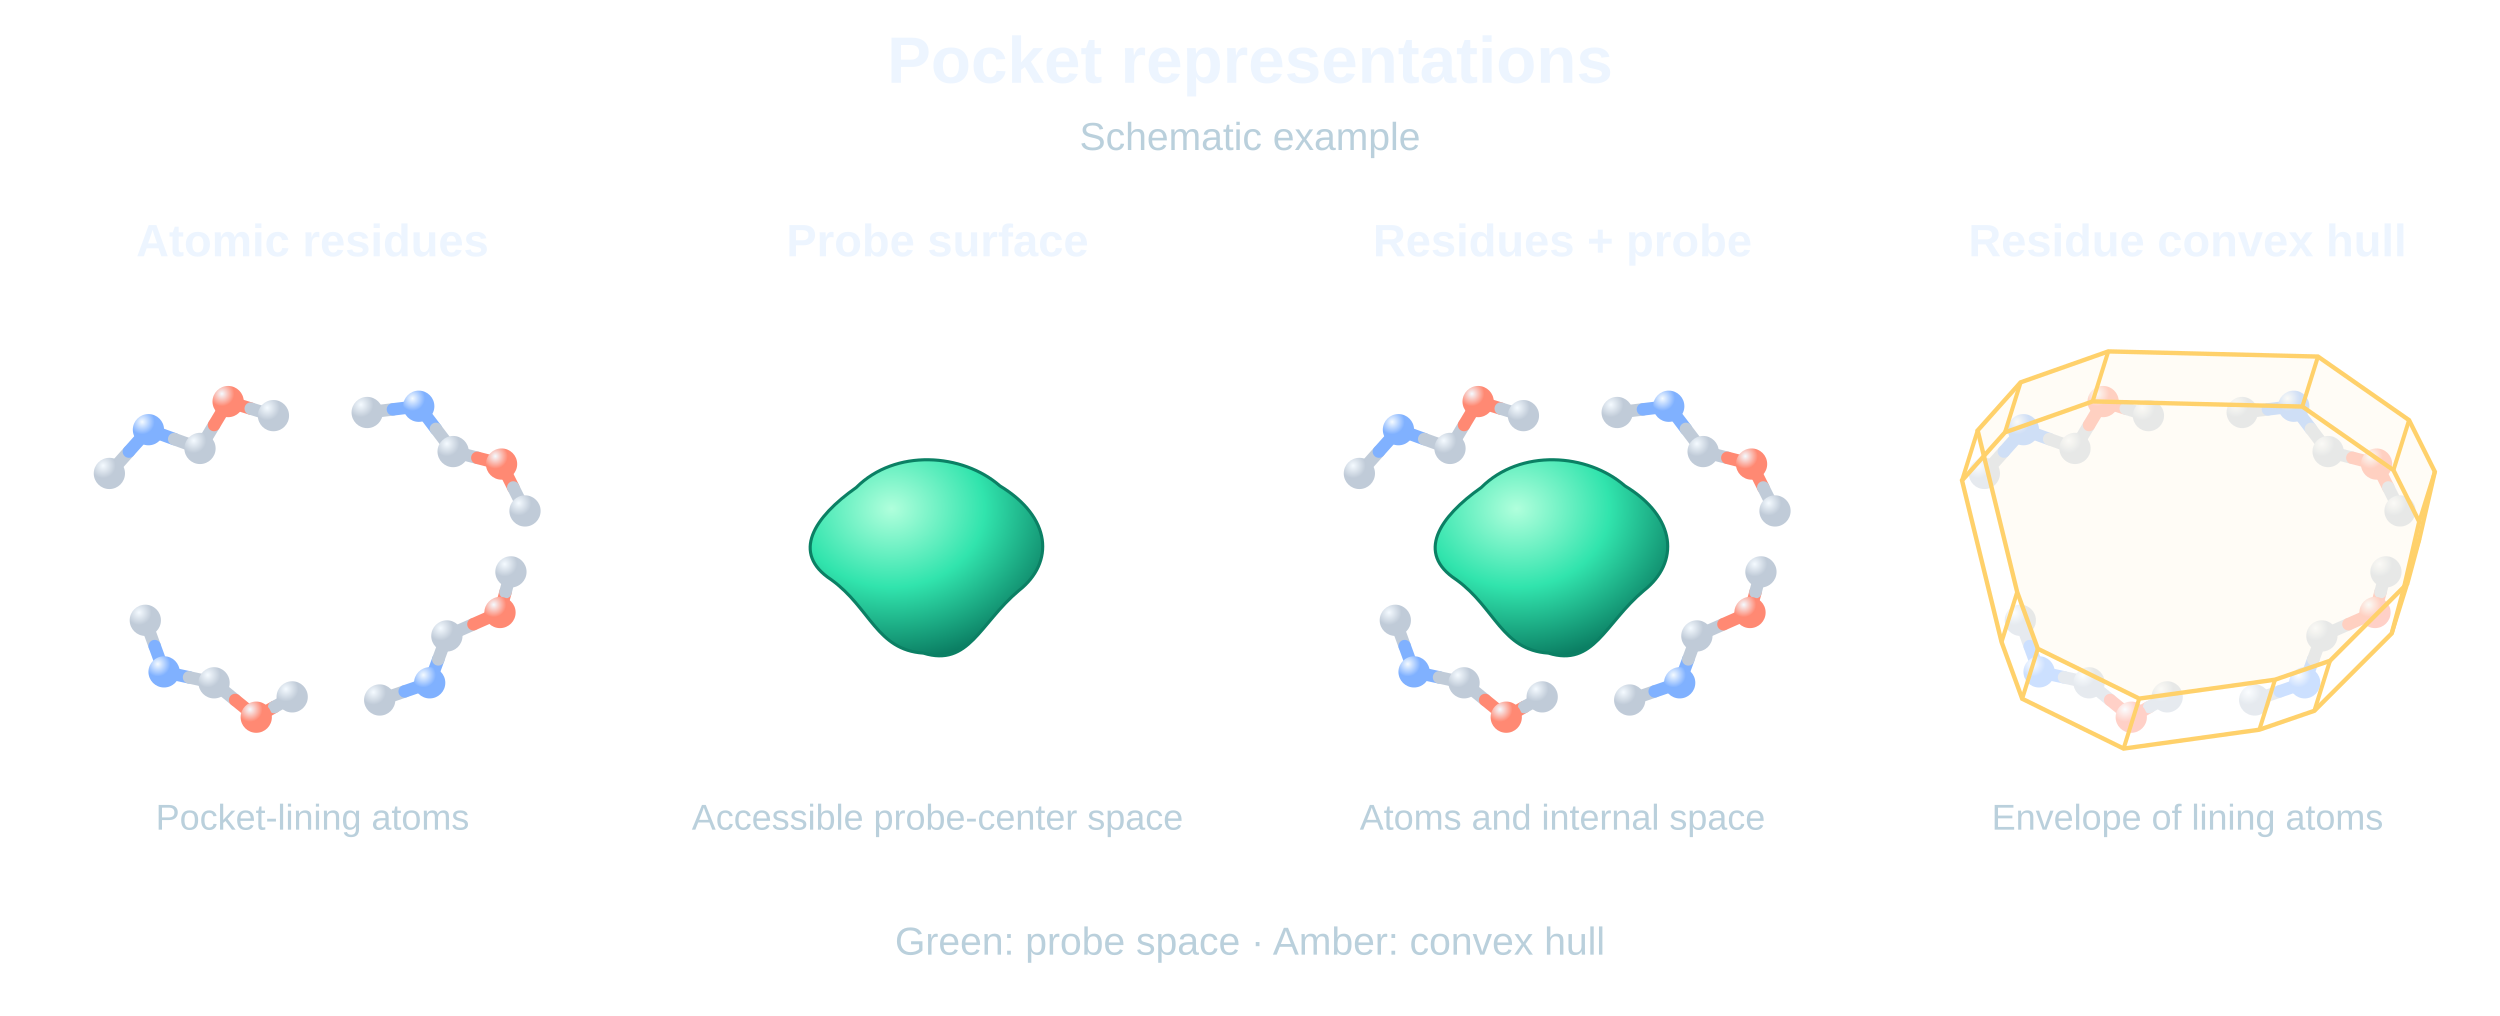
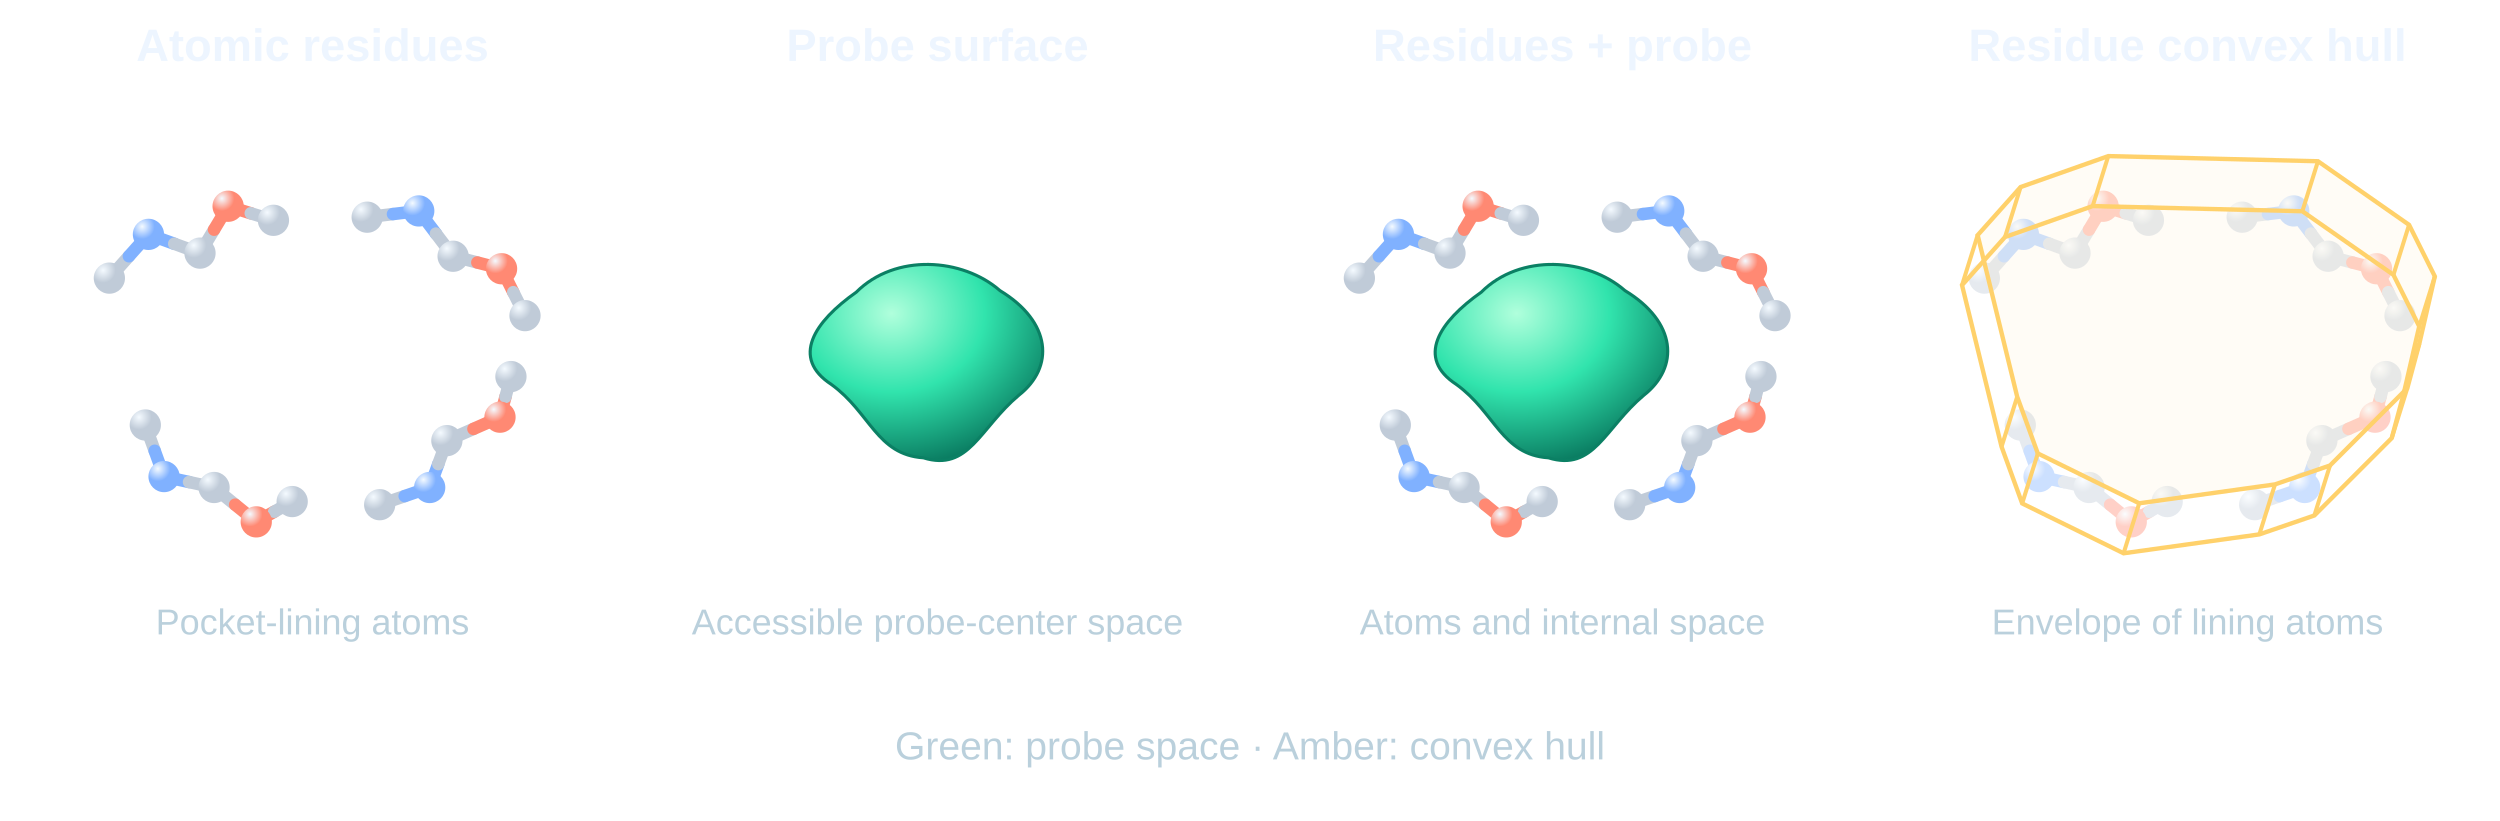
- <svg xmlns="http://www.w3.org/2000/svg" width="1600" height="650" viewBox="0 0 1600 650" role="img" aria-labelledby="title desc">
+ <svg xmlns="http://www.w3.org/2000/svg" width="1600" height="525" viewBox="0 125 1600 525" role="img" aria-labelledby="title desc">
  <defs>
    <radialGradient id="probe" cx="35%" cy="25%" r="80%">
      <stop offset="0" stop-color="#b0ffdc" />
      <stop offset="0.5" stop-color="#31e4ad" />
      <stop offset="1" stop-color="#08765d" />
    </radialGradient>
    <radialGradient id="atom0" cx="30%" cy="25%" r="80%">
      <stop offset="0" stop-color="#f4faff" />
      <stop offset="0.5" stop-color="#c0cbd8" />
      <stop offset="1" stop-color="#c0cbd8" />
    </radialGradient>
    <radialGradient id="atom1" cx="30%" cy="25%" r="80%">
      <stop offset="0" stop-color="#f4faff" />
      <stop offset="0.5" stop-color="#ff8973" />
      <stop offset="1" stop-color="#ff8973" />
    </radialGradient>
    <radialGradient id="atom2" cx="30%" cy="25%" r="80%">
      <stop offset="0" stop-color="#f4faff" />
      <stop offset="0.5" stop-color="#80b1ff" />
      <stop offset="1" stop-color="#80b1ff" />
    </radialGradient>
  </defs>
  <g font-family="Arial, Helvetica, sans-serif" text-anchor="middle" fill="#edf5ff">
-     <text x="800" y="53" font-size="42" font-weight="700">Pocket representations</text>
-     <text x="800" y="96" font-size="25" fill="#bad0dc">Schematic example</text>
    <text x="200" y="164" font-size="29" font-weight="700">Atomic residues</text>
    <g transform="translate(18 188)">
      <path d="M 52 115 L 64.5 101.0" stroke="#c0cbd8" stroke-width="8" stroke-linecap="round" fill="none" />
      <path d="M 64.5 101.0 L 77 87" stroke="#80b1ff" stroke-width="8" stroke-linecap="round" fill="none" />
      <path d="M 77 87 L 93.5 93.0" stroke="#80b1ff" stroke-width="8" stroke-linecap="round" fill="none" />
      <path d="M 93.5 93.0 L 110 99" stroke="#c0cbd8" stroke-width="8" stroke-linecap="round" fill="none" />
      <path d="M 110 99 L 119.0 84.0" stroke="#c0cbd8" stroke-width="8" stroke-linecap="round" fill="none" />
      <path d="M 119.0 84.0 L 128 69" stroke="#ff8973" stroke-width="8" stroke-linecap="round" fill="none" />
      <path d="M 128 69 L 142.5 73.5" stroke="#ff8973" stroke-width="8" stroke-linecap="round" fill="none" />
      <path d="M 142.5 73.5 L 157 78" stroke="#c0cbd8" stroke-width="8" stroke-linecap="round" fill="none" />
      <circle cx="52" cy="115" r="10" fill="url(#atom0)" />
      <circle cx="77" cy="87" r="10" fill="url(#atom2)" />
      <circle cx="110" cy="99" r="10" fill="url(#atom0)" />
      <circle cx="128" cy="69" r="10" fill="url(#atom1)" />
      <circle cx="157" cy="78" r="10" fill="url(#atom0)" />
      <path d="M 217 76 L 233.5 74.0" stroke="#c0cbd8" stroke-width="8" stroke-linecap="round" fill="none" />
      <path d="M 233.5 74.0 L 250 72" stroke="#80b1ff" stroke-width="8" stroke-linecap="round" fill="none" />
      <path d="M 250 72 L 261.0 86.5" stroke="#80b1ff" stroke-width="8" stroke-linecap="round" fill="none" />
      <path d="M 261.0 86.5 L 272 101" stroke="#c0cbd8" stroke-width="8" stroke-linecap="round" fill="none" />
      <path d="M 272 101 L 287.5 105.0" stroke="#c0cbd8" stroke-width="8" stroke-linecap="round" fill="none" />
      <path d="M 287.5 105.0 L 303 109" stroke="#ff8973" stroke-width="8" stroke-linecap="round" fill="none" />
      <path d="M 303 109 L 310.5 124.0" stroke="#ff8973" stroke-width="8" stroke-linecap="round" fill="none" />
      <path d="M 310.5 124.0 L 318 139" stroke="#c0cbd8" stroke-width="8" stroke-linecap="round" fill="none" />
      <circle cx="217" cy="76" r="10" fill="url(#atom0)" />
      <circle cx="250" cy="72" r="10" fill="url(#atom2)" />
      <circle cx="272" cy="101" r="10" fill="url(#atom0)" />
      <circle cx="303" cy="109" r="10" fill="url(#atom1)" />
      <circle cx="318" cy="139" r="10" fill="url(#atom0)" />
      <path d="M 75 209 L 81.0 225.5" stroke="#c0cbd8" stroke-width="8" stroke-linecap="round" fill="none" />
      <path d="M 81.0 225.5 L 87 242" stroke="#80b1ff" stroke-width="8" stroke-linecap="round" fill="none" />
      <path d="M 87 242 L 103.0 245.5" stroke="#80b1ff" stroke-width="8" stroke-linecap="round" fill="none" />
      <path d="M 103.0 245.5 L 119 249" stroke="#c0cbd8" stroke-width="8" stroke-linecap="round" fill="none" />
      <path d="M 119 249 L 132.5 260.0" stroke="#c0cbd8" stroke-width="8" stroke-linecap="round" fill="none" />
      <path d="M 132.5 260.0 L 146 271" stroke="#ff8973" stroke-width="8" stroke-linecap="round" fill="none" />
      <path d="M 146 271 L 157.5 264.5" stroke="#ff8973" stroke-width="8" stroke-linecap="round" fill="none" />
      <path d="M 157.5 264.5 L 169 258" stroke="#c0cbd8" stroke-width="8" stroke-linecap="round" fill="none" />
      <circle cx="75" cy="209" r="10" fill="url(#atom0)" />
      <circle cx="87" cy="242" r="10" fill="url(#atom2)" />
      <circle cx="119" cy="249" r="10" fill="url(#atom0)" />
      <circle cx="146" cy="271" r="10" fill="url(#atom1)" />
      <circle cx="169" cy="258" r="10" fill="url(#atom0)" />
      <path d="M 225 260 L 241.0 254.5" stroke="#c0cbd8" stroke-width="8" stroke-linecap="round" fill="none" />
      <path d="M 241.0 254.5 L 257 249" stroke="#80b1ff" stroke-width="8" stroke-linecap="round" fill="none" />
      <path d="M 257 249 L 262.5 234.0" stroke="#80b1ff" stroke-width="8" stroke-linecap="round" fill="none" />
      <path d="M 262.5 234.0 L 268 219" stroke="#c0cbd8" stroke-width="8" stroke-linecap="round" fill="none" />
      <path d="M 268 219 L 285.0 211.5" stroke="#c0cbd8" stroke-width="8" stroke-linecap="round" fill="none" />
      <path d="M 285.0 211.5 L 302 204" stroke="#ff8973" stroke-width="8" stroke-linecap="round" fill="none" />
      <path d="M 302 204 L 305.5 191.0" stroke="#ff8973" stroke-width="8" stroke-linecap="round" fill="none" />
      <path d="M 305.5 191.0 L 309 178" stroke="#c0cbd8" stroke-width="8" stroke-linecap="round" fill="none" />
      <circle cx="225" cy="260" r="10" fill="url(#atom0)" />
      <circle cx="257" cy="249" r="10" fill="url(#atom2)" />
      <circle cx="268" cy="219" r="10" fill="url(#atom0)" />
      <circle cx="302" cy="204" r="10" fill="url(#atom1)" />
      <circle cx="309" cy="178" r="10" fill="url(#atom0)" />
    </g>
    <text x="200" y="531" font-size="23" fill="#bad0dc">Pocket-lining atoms</text>
    <text x="600" y="164" font-size="29" font-weight="700">Probe surface</text>
    <g transform="translate(418 188)">
      <path d="M 130 124 C 155 99 198 102 222 123 C 255 143 257 172 234 190 C 209 211 202 239 173 230 C 143 228 139 201 114 183 C 88 166 103 143 130 124 Z" fill="url(#probe)" stroke="#0b8064" stroke-width="2" />
    </g>
    <text x="600" y="531" font-size="23" fill="#bad0dc">Accessible probe-center space</text>
    <text x="1000" y="164" font-size="29" font-weight="700">Residues + probe</text>
    <g transform="translate(818 188)">
      <path d="M 130 124 C 155 99 198 102 222 123 C 255 143 257 172 234 190 C 209 211 202 239 173 230 C 143 228 139 201 114 183 C 88 166 103 143 130 124 Z" fill="url(#probe)" stroke="#0b8064" stroke-width="2" />
      <path d="M 52 115 L 64.5 101.0" stroke="#c0cbd8" stroke-width="8" stroke-linecap="round" fill="none" />
      <path d="M 64.5 101.0 L 77 87" stroke="#80b1ff" stroke-width="8" stroke-linecap="round" fill="none" />
      <path d="M 77 87 L 93.5 93.0" stroke="#80b1ff" stroke-width="8" stroke-linecap="round" fill="none" />
      <path d="M 93.5 93.0 L 110 99" stroke="#c0cbd8" stroke-width="8" stroke-linecap="round" fill="none" />
      <path d="M 110 99 L 119.0 84.0" stroke="#c0cbd8" stroke-width="8" stroke-linecap="round" fill="none" />
      <path d="M 119.0 84.0 L 128 69" stroke="#ff8973" stroke-width="8" stroke-linecap="round" fill="none" />
      <path d="M 128 69 L 142.5 73.5" stroke="#ff8973" stroke-width="8" stroke-linecap="round" fill="none" />
      <path d="M 142.5 73.5 L 157 78" stroke="#c0cbd8" stroke-width="8" stroke-linecap="round" fill="none" />
      <circle cx="52" cy="115" r="10" fill="url(#atom0)" />
      <circle cx="77" cy="87" r="10" fill="url(#atom2)" />
      <circle cx="110" cy="99" r="10" fill="url(#atom0)" />
      <circle cx="128" cy="69" r="10" fill="url(#atom1)" />
      <circle cx="157" cy="78" r="10" fill="url(#atom0)" />
      <path d="M 217 76 L 233.5 74.0" stroke="#c0cbd8" stroke-width="8" stroke-linecap="round" fill="none" />
      <path d="M 233.5 74.0 L 250 72" stroke="#80b1ff" stroke-width="8" stroke-linecap="round" fill="none" />
      <path d="M 250 72 L 261.0 86.5" stroke="#80b1ff" stroke-width="8" stroke-linecap="round" fill="none" />
      <path d="M 261.0 86.5 L 272 101" stroke="#c0cbd8" stroke-width="8" stroke-linecap="round" fill="none" />
      <path d="M 272 101 L 287.5 105.0" stroke="#c0cbd8" stroke-width="8" stroke-linecap="round" fill="none" />
      <path d="M 287.5 105.0 L 303 109" stroke="#ff8973" stroke-width="8" stroke-linecap="round" fill="none" />
      <path d="M 303 109 L 310.5 124.0" stroke="#ff8973" stroke-width="8" stroke-linecap="round" fill="none" />
      <path d="M 310.5 124.0 L 318 139" stroke="#c0cbd8" stroke-width="8" stroke-linecap="round" fill="none" />
      <circle cx="217" cy="76" r="10" fill="url(#atom0)" />
      <circle cx="250" cy="72" r="10" fill="url(#atom2)" />
      <circle cx="272" cy="101" r="10" fill="url(#atom0)" />
      <circle cx="303" cy="109" r="10" fill="url(#atom1)" />
      <circle cx="318" cy="139" r="10" fill="url(#atom0)" />
      <path d="M 75 209 L 81.0 225.5" stroke="#c0cbd8" stroke-width="8" stroke-linecap="round" fill="none" />
      <path d="M 81.0 225.5 L 87 242" stroke="#80b1ff" stroke-width="8" stroke-linecap="round" fill="none" />
      <path d="M 87 242 L 103.0 245.5" stroke="#80b1ff" stroke-width="8" stroke-linecap="round" fill="none" />
      <path d="M 103.0 245.5 L 119 249" stroke="#c0cbd8" stroke-width="8" stroke-linecap="round" fill="none" />
      <path d="M 119 249 L 132.5 260.0" stroke="#c0cbd8" stroke-width="8" stroke-linecap="round" fill="none" />
      <path d="M 132.5 260.0 L 146 271" stroke="#ff8973" stroke-width="8" stroke-linecap="round" fill="none" />
      <path d="M 146 271 L 157.5 264.5" stroke="#ff8973" stroke-width="8" stroke-linecap="round" fill="none" />
      <path d="M 157.5 264.5 L 169 258" stroke="#c0cbd8" stroke-width="8" stroke-linecap="round" fill="none" />
      <circle cx="75" cy="209" r="10" fill="url(#atom0)" />
      <circle cx="87" cy="242" r="10" fill="url(#atom2)" />
      <circle cx="119" cy="249" r="10" fill="url(#atom0)" />
      <circle cx="146" cy="271" r="10" fill="url(#atom1)" />
      <circle cx="169" cy="258" r="10" fill="url(#atom0)" />
      <path d="M 225 260 L 241.0 254.5" stroke="#c0cbd8" stroke-width="8" stroke-linecap="round" fill="none" />
      <path d="M 241.0 254.5 L 257 249" stroke="#80b1ff" stroke-width="8" stroke-linecap="round" fill="none" />
      <path d="M 257 249 L 262.5 234.0" stroke="#80b1ff" stroke-width="8" stroke-linecap="round" fill="none" />
      <path d="M 262.5 234.0 L 268 219" stroke="#c0cbd8" stroke-width="8" stroke-linecap="round" fill="none" />
      <path d="M 268 219 L 285.0 211.5" stroke="#c0cbd8" stroke-width="8" stroke-linecap="round" fill="none" />
      <path d="M 285.0 211.5 L 302 204" stroke="#ff8973" stroke-width="8" stroke-linecap="round" fill="none" />
      <path d="M 302 204 L 305.5 191.0" stroke="#ff8973" stroke-width="8" stroke-linecap="round" fill="none" />
      <path d="M 305.5 191.0 L 309 178" stroke="#c0cbd8" stroke-width="8" stroke-linecap="round" fill="none" />
      <circle cx="225" cy="260" r="10" fill="url(#atom0)" />
      <circle cx="257" cy="249" r="10" fill="url(#atom2)" />
      <circle cx="268" cy="219" r="10" fill="url(#atom0)" />
      <circle cx="302" cy="204" r="10" fill="url(#atom1)" />
      <circle cx="309" cy="178" r="10" fill="url(#atom0)" />
    </g>
    <text x="1000" y="531" font-size="23" fill="#bad0dc">Atoms and internal space</text>
    <text x="1400" y="164" font-size="29" font-weight="700">Residue convex hull</text>
    <g transform="translate(1218 188)">
      <g opacity="0.4">
        <path d="M 52 115 L 64.5 101.0" stroke="#c0cbd8" stroke-width="8" stroke-linecap="round" fill="none" />
        <path d="M 64.5 101.0 L 77 87" stroke="#80b1ff" stroke-width="8" stroke-linecap="round" fill="none" />
        <path d="M 77 87 L 93.5 93.0" stroke="#80b1ff" stroke-width="8" stroke-linecap="round" fill="none" />
        <path d="M 93.5 93.0 L 110 99" stroke="#c0cbd8" stroke-width="8" stroke-linecap="round" fill="none" />
        <path d="M 110 99 L 119.0 84.0" stroke="#c0cbd8" stroke-width="8" stroke-linecap="round" fill="none" />
        <path d="M 119.0 84.0 L 128 69" stroke="#ff8973" stroke-width="8" stroke-linecap="round" fill="none" />
        <path d="M 128 69 L 142.5 73.5" stroke="#ff8973" stroke-width="8" stroke-linecap="round" fill="none" />
        <path d="M 142.5 73.5 L 157 78" stroke="#c0cbd8" stroke-width="8" stroke-linecap="round" fill="none" />
        <circle cx="52" cy="115" r="10" fill="url(#atom0)" />
        <circle cx="77" cy="87" r="10" fill="url(#atom2)" />
        <circle cx="110" cy="99" r="10" fill="url(#atom0)" />
        <circle cx="128" cy="69" r="10" fill="url(#atom1)" />
        <circle cx="157" cy="78" r="10" fill="url(#atom0)" />
        <path d="M 217 76 L 233.5 74.0" stroke="#c0cbd8" stroke-width="8" stroke-linecap="round" fill="none" />
        <path d="M 233.5 74.0 L 250 72" stroke="#80b1ff" stroke-width="8" stroke-linecap="round" fill="none" />
        <path d="M 250 72 L 261.0 86.5" stroke="#80b1ff" stroke-width="8" stroke-linecap="round" fill="none" />
        <path d="M 261.0 86.5 L 272 101" stroke="#c0cbd8" stroke-width="8" stroke-linecap="round" fill="none" />
        <path d="M 272 101 L 287.5 105.0" stroke="#c0cbd8" stroke-width="8" stroke-linecap="round" fill="none" />
        <path d="M 287.5 105.0 L 303 109" stroke="#ff8973" stroke-width="8" stroke-linecap="round" fill="none" />
        <path d="M 303 109 L 310.5 124.0" stroke="#ff8973" stroke-width="8" stroke-linecap="round" fill="none" />
        <path d="M 310.5 124.0 L 318 139" stroke="#c0cbd8" stroke-width="8" stroke-linecap="round" fill="none" />
        <circle cx="217" cy="76" r="10" fill="url(#atom0)" />
        <circle cx="250" cy="72" r="10" fill="url(#atom2)" />
        <circle cx="272" cy="101" r="10" fill="url(#atom0)" />
        <circle cx="303" cy="109" r="10" fill="url(#atom1)" />
        <circle cx="318" cy="139" r="10" fill="url(#atom0)" />
        <path d="M 75 209 L 81.0 225.5" stroke="#c0cbd8" stroke-width="8" stroke-linecap="round" fill="none" />
        <path d="M 81.0 225.5 L 87 242" stroke="#80b1ff" stroke-width="8" stroke-linecap="round" fill="none" />
        <path d="M 87 242 L 103.0 245.5" stroke="#80b1ff" stroke-width="8" stroke-linecap="round" fill="none" />
        <path d="M 103.0 245.5 L 119 249" stroke="#c0cbd8" stroke-width="8" stroke-linecap="round" fill="none" />
        <path d="M 119 249 L 132.5 260.0" stroke="#c0cbd8" stroke-width="8" stroke-linecap="round" fill="none" />
        <path d="M 132.5 260.0 L 146 271" stroke="#ff8973" stroke-width="8" stroke-linecap="round" fill="none" />
        <path d="M 146 271 L 157.5 264.5" stroke="#ff8973" stroke-width="8" stroke-linecap="round" fill="none" />
        <path d="M 157.5 264.5 L 169 258" stroke="#c0cbd8" stroke-width="8" stroke-linecap="round" fill="none" />
        <circle cx="75" cy="209" r="10" fill="url(#atom0)" />
        <circle cx="87" cy="242" r="10" fill="url(#atom2)" />
        <circle cx="119" cy="249" r="10" fill="url(#atom0)" />
        <circle cx="146" cy="271" r="10" fill="url(#atom1)" />
        <circle cx="169" cy="258" r="10" fill="url(#atom0)" />
        <path d="M 225 260 L 241.0 254.5" stroke="#c0cbd8" stroke-width="8" stroke-linecap="round" fill="none" />
        <path d="M 241.0 254.5 L 257 249" stroke="#80b1ff" stroke-width="8" stroke-linecap="round" fill="none" />
        <path d="M 257 249 L 262.5 234.0" stroke="#80b1ff" stroke-width="8" stroke-linecap="round" fill="none" />
        <path d="M 262.5 234.0 L 268 219" stroke="#c0cbd8" stroke-width="8" stroke-linecap="round" fill="none" />
        <path d="M 268 219 L 285.0 211.5" stroke="#c0cbd8" stroke-width="8" stroke-linecap="round" fill="none" />
        <path d="M 285.0 211.5 L 302 204" stroke="#ff8973" stroke-width="8" stroke-linecap="round" fill="none" />
        <path d="M 302 204 L 305.5 191.0" stroke="#ff8973" stroke-width="8" stroke-linecap="round" fill="none" />
        <path d="M 305.5 191.0 L 309 178" stroke="#c0cbd8" stroke-width="8" stroke-linecap="round" fill="none" />
        <circle cx="225" cy="260" r="10" fill="url(#atom0)" />
        <circle cx="257" cy="249" r="10" fill="url(#atom2)" />
        <circle cx="268" cy="219" r="10" fill="url(#atom0)" />
        <circle cx="302" cy="204" r="10" fill="url(#atom1)" />
        <circle cx="309" cy="178" r="10" fill="url(#atom0)" />
      </g>
      <polygon points="151.1,259.1 86.2,227.2 73.0,190.9 47.7,87.5 75.2,56.7 131.3,36.9 265.5,40.2 323.8,80.9 340.3,113.9 330.4,156.8 322.7,185.4 273.2,234.9 238.0,247.0" fill="#ffd16b" fill-opacity="0.055" stroke="#ffd16b" stroke-width="2.8" />
      <polygon points="141.1,291.1 76.2,259.2 63.0,222.9 37.7,119.5 65.2,88.7 121.3,68.9 255.5,72.2 313.8,112.9 330.3,145.9 320.4,188.8 312.7,217.4 263.2,266.9 228.0,279.0" fill="none" stroke="#ffd16b" stroke-width="2.8" />
      <path d="M 151.1 259.1 L 141.1 291.1" stroke="#ffd16b" stroke-width="2.6" />
      <path d="M 86.2 227.2 L 76.2 259.2" stroke="#ffd16b" stroke-width="2.6" />
      <path d="M 73.0 190.9 L 63.0 222.9" stroke="#ffd16b" stroke-width="2.6" />
      <path d="M 47.7 87.5 L 37.7 119.5" stroke="#ffd16b" stroke-width="2.6" />
      <path d="M 75.2 56.7 L 65.2 88.7" stroke="#ffd16b" stroke-width="2.6" />
      <path d="M 131.3 36.9 L 121.3 68.9" stroke="#ffd16b" stroke-width="2.6" />
      <path d="M 265.5 40.2 L 255.5 72.2" stroke="#ffd16b" stroke-width="2.6" />
      <path d="M 323.8 80.9 L 313.8 112.9" stroke="#ffd16b" stroke-width="2.6" />
      <path d="M 340.3 113.9 L 330.3 145.9" stroke="#ffd16b" stroke-width="2.6" />
      <path d="M 330.4 156.8 L 320.4 188.8" stroke="#ffd16b" stroke-width="2.6" />
      <path d="M 322.7 185.4 L 312.7 217.4" stroke="#ffd16b" stroke-width="2.6" />
      <path d="M 273.2 234.9 L 263.2 266.9" stroke="#ffd16b" stroke-width="2.6" />
      <path d="M 238.0 247.0 L 228.0 279.0" stroke="#ffd16b" stroke-width="2.6" />
    </g>
    <text x="1400" y="531" font-size="23" fill="#bad0dc">Envelope of lining atoms</text>
    <text x="800" y="611" font-size="25" fill="#bad0dc">Green: probe space     ·     Amber: convex hull</text>
  </g>
</svg>
